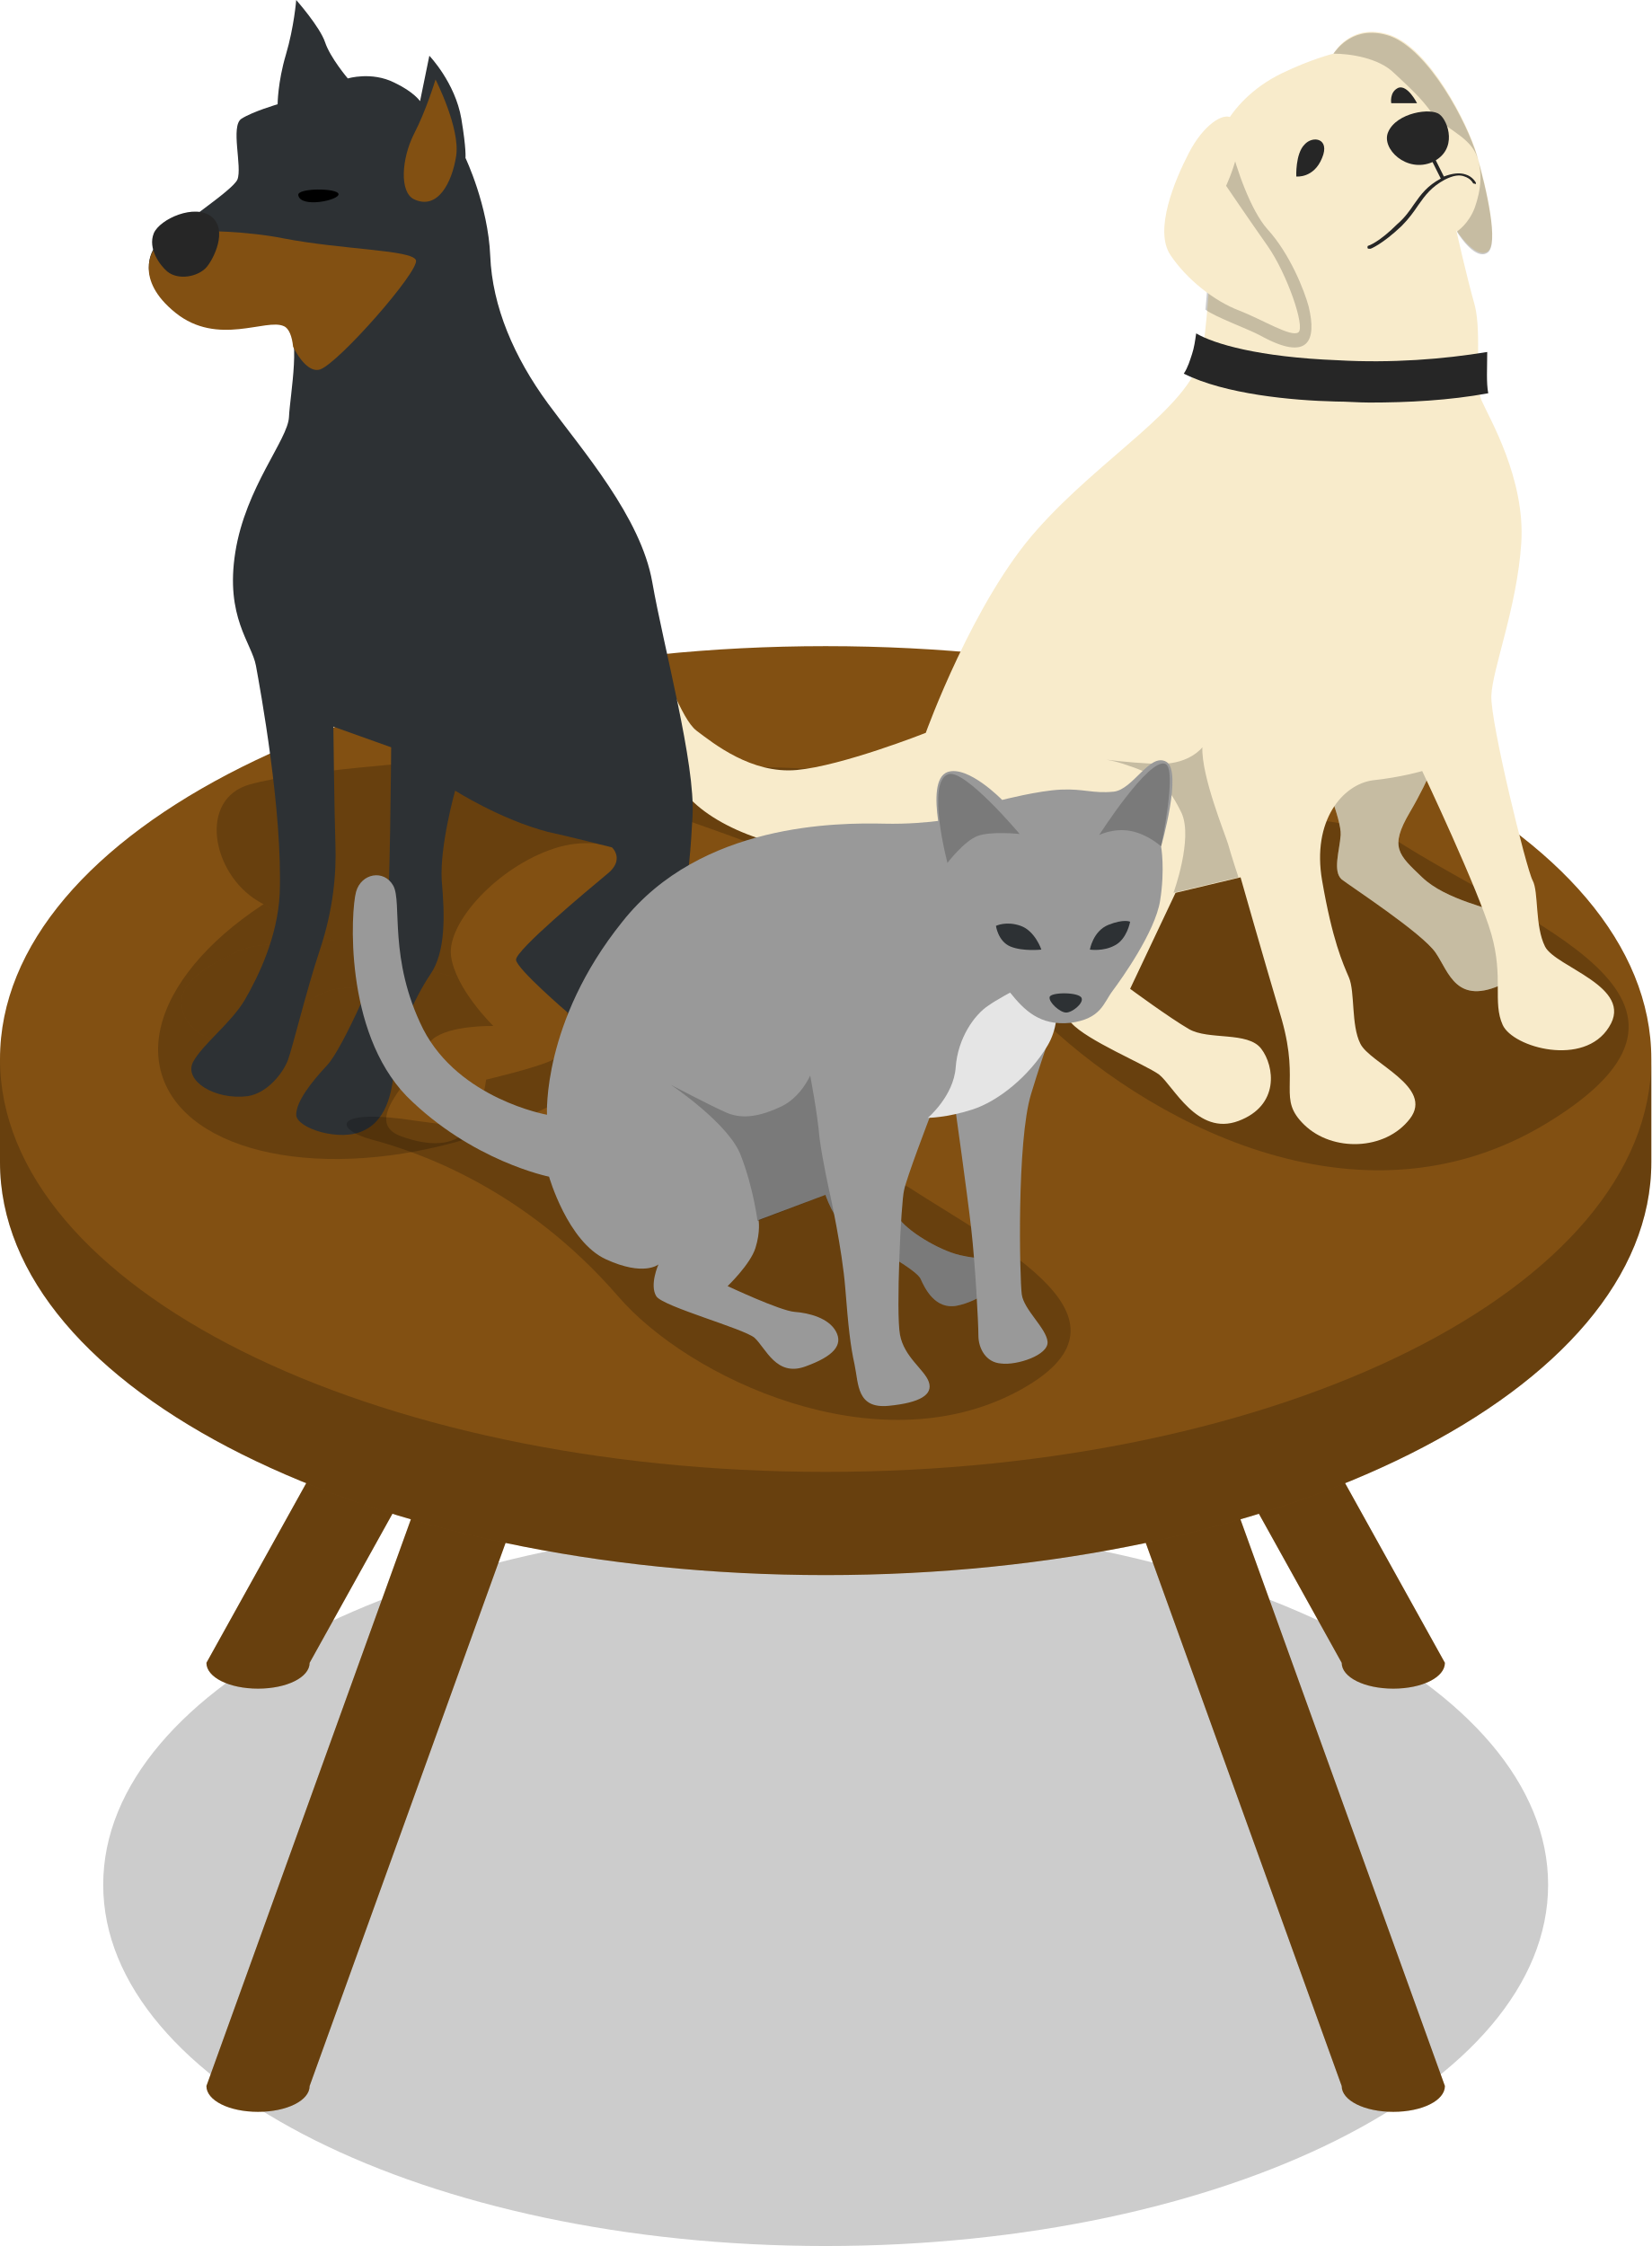
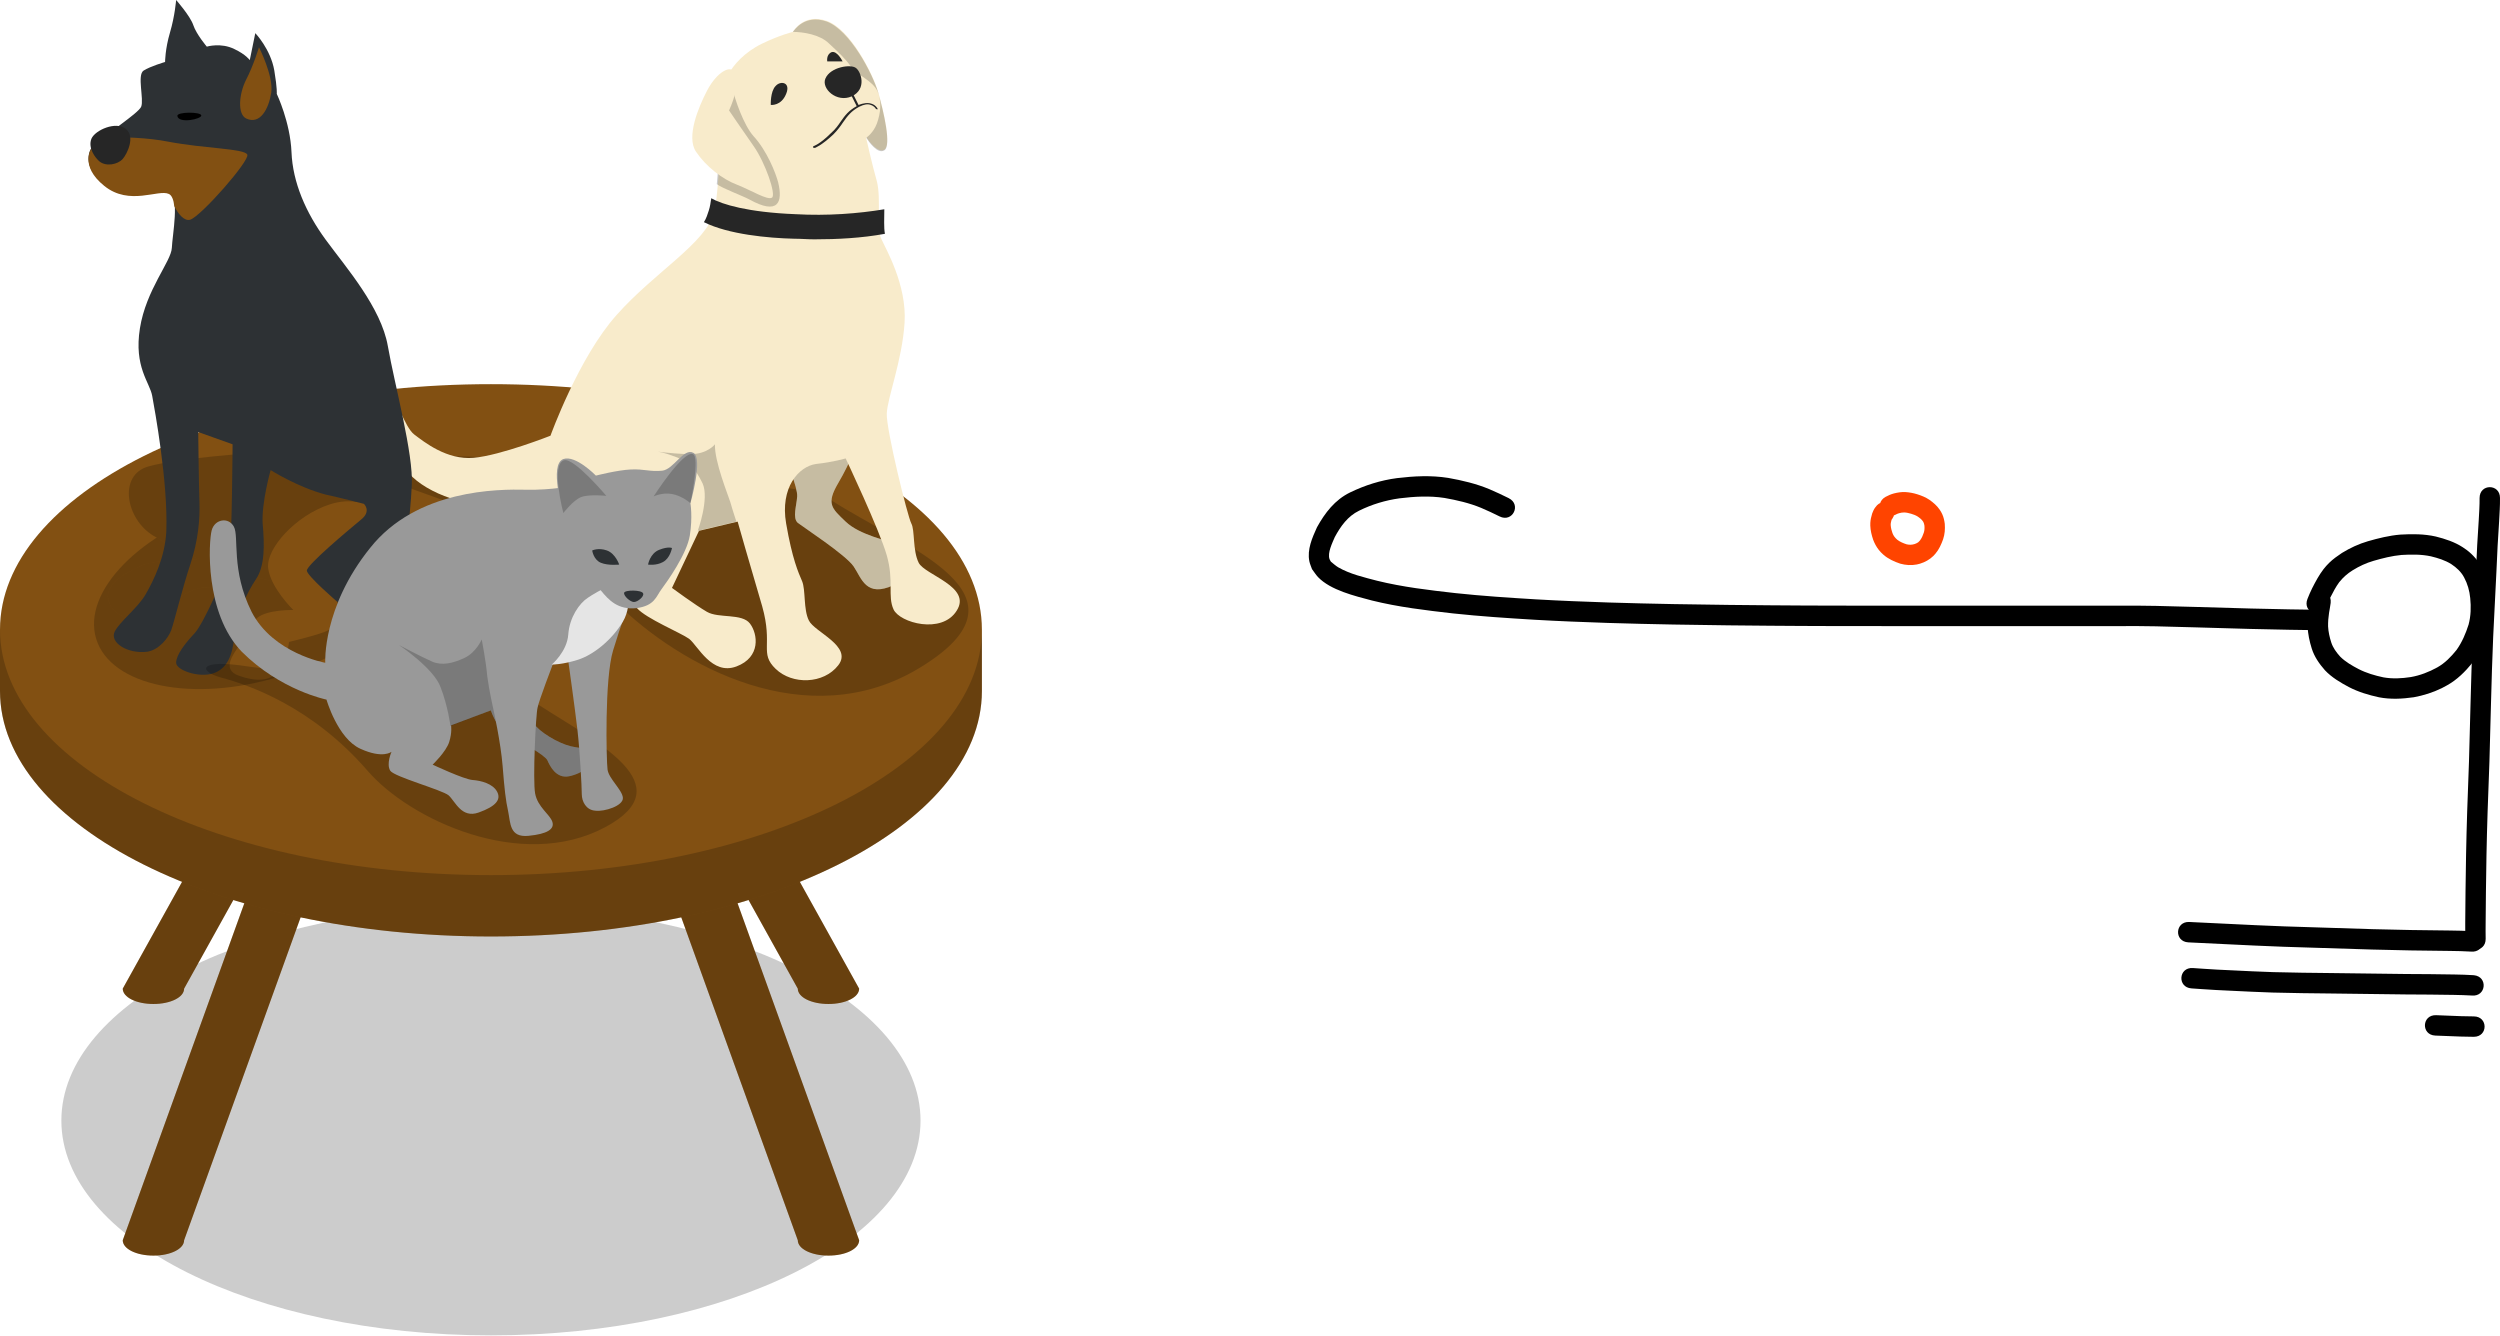
- <svg xmlns="http://www.w3.org/2000/svg" id="svg8" version="1.1" viewBox="0 0 42.333 57.573" height="57.573mm" width="42.333mm">
+ <svg xmlns="http://www.w3.org/2000/svg" id="svg8" version="1.1" viewBox="0 0 107.785 57.573" height="57.573mm" width="107.785mm">
  <defs id="defs2" />
  <g transform="translate(-84.09431,-71.854)" id="layer1">
    <g id="g856" transform="matrix(0.2645833,0,0,0.2645833,84.09431,77.83358)">
      <ellipse id="ellipse815" ry="35" rx="70" cy="160" cx="80" style="opacity:0.2" />
      <path id="path817" d="m 100,80 c -2.8,0 -5,1.1 -5,2.5 l 35,97 c 0,1.4 2.2,2.5 5,2.5 2.8,0 5,-1.1 5,-2.5 l -35,-97 c 0,-1.4 -2.2,-2.5 -5,-2.5 z" style="fill:#825012" />
      <path id="path819" d="m 100,85 c -2.8,0 -5,-1.1 -5,-2.5 l 35,97 c 0,1.4 2.2,2.5 5,2.5 2.8,0 5,-1.1 5,-2.5 l -35,-97 c 0,1.4 -2.2,2.5 -5,2.5 z" style="opacity:0.2" />
      <path id="path821" d="m 100,73 c -2.8,0 -5,1.1 -5,2.5 l 35,63 c 0,1.4 2.2,2.5 5,2.5 2.8,0 5,-1.1 5,-2.5 l -35,-63 c 0,-1.4 -2.2,-2.5 -5,-2.5 z" style="fill:#825012" />
      <path id="path823" d="m 100,78 c -2.8,0 -5,-1.1 -5,-2.5 l 35,63 c 0,1.4 2.2,2.5 5,2.5 2.8,0 5,-1.1 5,-2.5 l -35,-63 c 0,1.4 -2.2,2.5 -5,2.5 z" style="opacity:0.2" />
      <path id="path825" d="m 60,80 c 2.8,0 5,1.1 5,2.5 l -35,97 c 0,1.4 -2.2,2.5 -5,2.5 -2.8,0 -5,-1.1 -5,-2.5 l 35,-97 C 55,81.1 57.2,80 60,80 Z" style="fill:#825012" />
      <path id="path827" d="m 60,85 c 2.8,0 5,-1.1 5,-2.5 l -35,97 c 0,1.4 -2.2,2.5 -5,2.5 -2.8,0 -5,-1.1 -5,-2.5 l 35,-97 c 0,1.4 2.2,2.5 5,2.5 z" style="opacity:0.2" />
      <path id="path829" d="m 60,73 c 2.8,0 5,1.1 5,2.5 l -35,63 c 0,1.4 -2.2,2.5 -5,2.5 -2.8,0 -5,-1.1 -5,-2.5 l 35,-63 C 55,74.1 57.2,73 60,73 Z" style="fill:#825012" />
      <path id="path831" d="m 60,78 c 2.8,0 5,-1.1 5,-2.5 l -35,63 c 0,1.4 -2.2,2.5 -5,2.5 -2.8,0 -5,-1.1 -5,-2.5 l 35,-63 c 0,1.4 2.2,2.5 5,2.5 z" style="opacity:0.2" />
      <path id="path833" d="M 80,40 C 35.8,40 0,57.9 0,80 v 10 c 0,22.1 35.8,40 80,40 44.2,0 80,-17.9 80,-40 V 80 C 160,57.9 124.2,40 80,40 Z" style="fill:#825012" />
      <path id="path835" d="M 80,120 C 35.8,120 0,102.1 0,80 v 10 c 0,22.1 35.8,40 80,40 44.2,0 80,-17.9 80,-40 V 80 c 0,22.1 -35.8,40 -80,40 z" style="opacity:0.2" />
    </g>
    <g id="g989" transform="matrix(0.2645833,0,0,0.2645833,92.53452,62.40837)">
      <path id="path961" d="m 103.2,117 c 12.7,8.2 34.5,15.5 14.8,27.5 -18.4,11.2 -39.2,-0.4 -49.5,-10.6 -20.7,-20.6 -56.1,-20.3 -31.1,-23.8 1.9,-0.3 15.8,0 29.6,2 14.3,2 32.4,2.4 36.2,4.9 z" style="opacity:0.2" />
      <path id="path963" d="m 96.1,110.4 c 0,0 2,4.7 1.9,6.2 -0.1,1.5 -0.8,3.5 0.1,4.3 0.9,0.7 7.8,5.2 9.1,7.1 1.3,1.9 2,5.2 6.6,3 4.6,-2.2 3.1,-5.5 0.9,-6.4 -2.1,-0.9 -6.5,-1.7 -8.8,-3.9 -2.3,-2.2 -3.2,-2.9 -1.2,-6.3 2,-3.4 2.9,-6.1 2.9,-6.1 z" style="opacity:1;fill:#f8ebcb" />
      <path id="path965" d="m 96.1,110.4 c 0,0 2,4.7 1.9,6.2 -0.1,1.5 -0.8,3.5 0.1,4.3 0.9,0.7 7.8,5.2 9.1,7.1 1.3,1.9 2,5.2 6.6,3 4.6,-2.2 3.1,-5.5 0.9,-6.4 -2.1,-0.9 -6.5,-1.7 -8.8,-3.9 -2.3,-2.2 -3.2,-2.9 -1.2,-6.3 2,-3.4 2.9,-6.1 2.9,-6.1 z" style="opacity:0.2" />
      <path id="path967" d="m 86.8,47.8 c 0.8,-1.5 2.6,-3.6 5.5,-5 2.9,-1.4 5,-1.9 5,-1.9 0,0 1.7,-3.1 5.5,-1.8 3.8,1.3 7.5,8.5 8.4,11.6 0.9,3.1 2.2,8.7 1,9.4 -1.2,0.7 -3,-2.1 -3,-2.1 0,0 1,4.5 1.8,7.3 0.7,2.8 -0.1,7.7 0.7,9.3 0.7,1.6 4.2,7.5 3.8,13.7 -0.4,6.2 -2.8,12.2 -2.9,14.8 -0.1,2.6 3.4,16.8 4,17.9 0.6,1.1 0.2,4.4 1.2,6.4 1,2 8.7,3.9 6.2,7.8 -2.4,3.9 -9.3,2 -10.3,-0.2 -1,-2.2 0.1,-4.6 -1.1,-8.8 -1.2,-4.2 -6.7,-15.8 -6.7,-15.8 0,0 -2,0.6 -4.8,0.9 -2.9,0.4 -5.9,3.9 -4.9,9.7 1,5.8 2,8 2.6,9.4 0.6,1.4 0.2,4.6 1.1,6.4 0.9,1.9 7.2,4.2 4.8,7.3 -2.4,3.1 -7.5,3.2 -10.2,0.6 -2.7,-2.6 -0.4,-3.8 -2.2,-10.2 -1.9,-6.4 -4,-13.8 -4,-13.8 l -6.3,1.5 -4.4,9.3 c 0,0 3.8,2.8 5.7,3.9 1.9,1.1 5.7,0.2 7,1.9 1.3,1.7 1.8,5.5 -2.2,7 -4,1.5 -6.3,-3.4 -7.7,-4.5 -1.4,-1 -7,-3.3 -8.5,-5 -1.5,-1.7 -0.2,-5.8 -0.2,-5.8 0,0 -5.9,-0.6 -8.8,-4.4 -2.9,-3.8 -2.5,-4.6 -3.7,-5.5 -1.2,-0.9 -3.1,-1.7 -8.8,-1.1 -5.7,0.6 -12.7,-1.8 -15.7,-5.2 -3.1,-3.4 -3.7,-11.3 -2.9,-12 0.8,-0.7 2.2,4.5 3.8,5.7 1.6,1.2 5.3,4.2 9.7,3.8 4.4,-0.4 12.5,-3.6 12.5,-3.6 0,0 4.6,-12.8 10.8,-19.7 6.2,-7 14.6,-11.7 15.9,-16.8 1.1,-5.1 1,-19.9 2.3,-22.4 z" style="opacity:1;fill:#f8ebcb" />
      <g id="g971">
        <path id="path969" d="m 84.6,108.1 c 0,0 -1.2,1.6 -4,1.6 -1.5,0 -3.7,-0.2 -5.3,-0.4 0.6,0.1 1.4,0.3 2.2,0.6 2.8,0.9 3.9,2.1 5.1,4.6 1.1,2.5 -0.8,7.7 -0.8,7.7 l 6.3,-1.5 c 0,0 -0.7,-2.1 -1,-3.2 -0.3,-1 -2.6,-6.6 -2.5,-9.4 z" style="opacity:0.2" />
      </g>
      <path id="path973" d="m 94.9,65.4 c -0.4,-1.5 -1.8,-5.1 -4,-7.5 -1.6,-1.8 -3,-5.8 -3.6,-8.3 l -1.1,0.3 c -0.6,3.7 -0.8,10.7 -1.3,15.8 0.9,0.7 4.2,1.9 5.3,2.5 4.7,2.6 5.5,0.5 4.7,-2.8 z" style="opacity:0.2" />
      <path id="path975" d="m 93.7,52.8 c 0,0 -0.1,-2.2 0.8,-3.1 0.8,-0.9 2.5,-0.6 1.7,1.3 -0.8,2 -2.5,1.8 -2.5,1.8 z" style="opacity:1;fill:#262626" />
      <path id="path977" d="m 102.9,45.7 c 0,0 -0.2,-1.1 0.7,-1.5 0.9,-0.3 1.8,1.5 1.8,1.5 z" style="opacity:1;fill:#262626" />
      <path id="path979" d="m 111.1,53.4 c 0,0 -0.3,-0.6 -1,-0.8 -0.6,-0.2 -1.3,-0.1 -2.1,0.2 l -0.9,-1.8 -0.3,0.2 0.9,1.8 c -1.3,0.7 -1.9,1.5 -2.6,2.5 -0.4,0.6 -0.9,1.3 -1.6,1.9 -1.8,1.8 -2.8,2.1 -2.8,2.1 -0.1,0 -0.1,0.1 -0.1,0.2 0,0.1 0.1,0.1 0.2,0.1 0,0 0,0 0.1,0 0,0 1.1,-0.4 3,-2.2 0.7,-0.7 1.2,-1.4 1.6,-2 0.7,-1 1.3,-1.8 2.6,-2.5 0.8,-0.4 1.4,-0.5 1.9,-0.3 0.6,0.2 0.8,0.6 0.8,0.6 0,0.1 0.2,0.1 0.2,0.1 0.1,0.1 0.1,0 0.1,-0.1 z" style="opacity:1;fill:#262626" />
      <path id="path981" d="m 87.4,47.1 c -0.8,-0.5 -2.7,0.7 -4.1,3.4 -1.4,2.7 -3.4,7.5 -1.8,9.9 1.6,2.4 4.3,4.5 6.7,5.4 2.3,0.9 5,2.6 5.7,2.1 0.7,-0.5 -1.1,-5.7 -3,-8.4 -1.9,-2.7 -4,-5.8 -4,-5.8 0,0 2.5,-5.3 0.5,-6.6 z" style="opacity:1;fill:#f8ebcb" />
      <path id="path983" d="m 111.1,50.6 c 0.7,1.7 0.5,3.5 -0.1,5.2 -0.6,1.6 -1.7,2.3 -1.7,2.3 v 0.1 c 0.3,0.5 1.8,2.7 2.9,2 1.2,-0.7 -0.1,-6.3 -1,-9.4 -0.9,-3.1 -4.6,-10.2 -8.4,-11.6 -3.5,-1.2 -5.2,1.3 -5.5,1.7 1.6,0 4.4,0.4 5.9,1.9 1.6,1.5 2.6,2.4 3.6,3.8 1,1.4 3.5,2.2 4.3,4 z" style="opacity:0.2" />
      <path id="path985" d="m 102.6,48.5 c -0.7,1.6 1.8,4 4.3,2.9 2.5,-1.2 1.5,-4 0.7,-4.6 -0.8,-0.7 -4.2,-0.2 -5,1.7 z" style="opacity:1;fill:#262626" />
      <path id="path987" d="M 112.2,69.8 C 108,70.5 102.9,70.9 97.7,70.6 90,70.3 85.7,69 84,68 c -0.1,0.7 -0.2,1.4 -0.4,2 -0.2,0.6 -0.4,1.3 -0.8,1.9 4,2 10.5,2.6 14.7,2.7 1.1,0 2.2,0.1 3.3,0.1 3.7,0 7.7,-0.2 11.5,-0.9 -0.2,-1 -0.1,-2.5 -0.1,-4 z" style="opacity:1;fill:#262626" />
    </g>
    <g id="g1031" transform="matrix(0.2645833,0,0,0.2645833,84.20014,61.11191)">
      <ellipse id="ellipse1013" ry="14.6" rx="26.8" cy="136.9" cx="40.9" transform="matrix(0.9564,-0.2919,0.2919,0.9564,-38.1725,17.888)" style="opacity:0.2" />
      <path id="path1015" d="m 41.1,114.4 c 0,0 -12.3,0.8 -17.3,2.2 -5,1.4 -3.7,8.6 0.8,11.3 4.5,2.7 7.4,3.8 7.4,3.8 0,0 -7.3,0.1 -9.2,1 -1.9,0.9 -6,2.7 -5.6,5.4 0.4,2.7 3.8,4.1 6.3,3.1 2.4,-1 6.2,-4.2 8.3,-4.7 2.1,-0.5 8.3,0 8.8,-0.5 0.5,-0.5 0.9,-1.3 0.9,-1.3 l 3.5,0.9 12.7,-12.9 z" style="fill:#825012" />
      <path id="path1017" d="m 41.1,114.4 c 0,0 -12.3,0.8 -17.3,2.2 -5,1.4 -3.7,8.6 0.8,11.3 4.5,2.7 7.4,3.8 7.4,3.8 0,0 -7.3,0.1 -9.2,1 -1.9,0.9 -6,2.7 -5.6,5.4 0.4,2.7 3.8,4.1 6.3,3.1 2.4,-1 6.2,-4.2 8.3,-4.7 2.1,-0.5 8.3,0 8.8,-0.5 0.5,-0.5 0.9,-1.3 0.9,-1.3 l 3.5,0.9 12.7,-12.9 z" style="opacity:0.2" />
      <path id="path1019" d="m 63.7,127.2 c -0.2,-2.9 -4.9,-6.2 -10.4,-4.4 -5.5,1.8 -10.4,7.2 -10,10.4 0.4,3.2 4.1,6.8 4.1,6.8 0,0 -4.3,-0.1 -5.9,1.3 -1.7,1.4 -1.4,2.4 -2.7,4.2 -1.3,1.8 -3.1,4.2 -0.3,5.2 2.8,1 5,0.9 6.4,-0.6 1.4,-1.5 1.8,-4.9 1.8,-4.9 0,0 5.1,-1.2 6.4,-1.9 2.6,-1.4 1.4,-4.6 1.4,-4.6 0,0 4.3,-1 6.6,-4.2 2.3,-3.2 2.9,-3.4 2.6,-7.3 z" style="fill:#825012" />
      <path id="path1021" d="m 14.5,64.7 c 2.5,-2.4 7.6,-5.6 8.1,-6.7 0.5,-1.2 -0.7,-5.2 0.4,-5.9 1.1,-0.7 3.5,-1.4 3.5,-1.4 0,0 0,-2.1 0.8,-4.8 0.8,-2.7 1,-5.3 1,-5.3 0,0 2.3,2.6 2.8,4.1 0.5,1.5 2.2,3.5 2.2,3.5 0,0 2.3,-0.7 4.5,0.4 1.9,0.9 2.5,1.8 2.5,1.8 L 41.2,46 c 0,0 2.5,2.6 3.1,6.1 0.5,3 0.4,3.8 0.4,3.8 0,0 2.2,4.6 2.4,9.5 0.2,4.9 2.3,9.8 5.6,14.3 3.3,4.5 9,11 10.1,17.3 1.1,6.3 4.2,17.6 3.9,22.7 -0.3,5.4 -0.8,13.8 -5.7,17.2 -3.3,2.3 -6.4,1.8 -6.4,1.8 0,0 -4.9,-4.2 -5,-5.1 -0.1,-0.9 7,-6.8 8.8,-8.3 1.8,-1.4 0.5,-2.6 0.5,-2.6 0,0 -4.3,-1.1 -6.2,-1.5 -4.6,-1.2 -9,-4 -9,-4 0,0 -1.5,5.3 -1.3,8.7 0.3,3.4 0.4,6.9 -1.1,9.1 -1.5,2.2 -3.4,6.4 -3.5,8.7 -0.1,2.3 -0.6,5.3 -2.9,6.4 -2.3,1.2 -6.6,-0.2 -6.6,-1.5 0,-1.3 1.5,-3.2 3,-4.8 1.5,-1.6 5.3,-10.1 5.7,-12.6 0.4,-2.5 0.5,-18.2 0.5,-18.2 l -5.6,-2 c 0,0 0.1,8.7 0.2,11.4 0.1,2.8 -0.2,6.3 -1.5,10.2 -1.3,3.9 -2.6,9.3 -3.1,10.7 -0.5,1.3 -2,3.2 -3.9,3.5 -3.2,0.4 -6.2,-1.5 -5.3,-3.3 0.9,-1.7 3.7,-3.8 5,-6 1.4,-2.4 3.2,-6.2 3.4,-10.3 0.3,-8 -1.9,-19.9 -2.3,-22.1 -0.4,-2.2 -3,-4.7 -2,-11 1,-6.3 5.1,-10.9 5.2,-13.1 0.1,-2.2 1.3,-8.3 -0.4,-9 -1.7,-0.7 -6.3,2 -10.5,-1.3 -4.2,-3.2 -2.2,-6 -2.2,-6 z" style="fill:#2d3134" />
      <path id="path1023" d="m 39.9,65.8 c -0.4,-1 -7.1,-1 -12.8,-2.1 C 23.6,63 19.3,62.9 16.6,63 c -0.8,0.6 -1.5,1.2 -2.1,1.8 0,0 -2,2.8 2.1,6.1 4.1,3.3 8.8,0.5 10.5,1.3 0.5,0.2 0.8,1 0.9,2 0.6,1.2 1.6,2.5 2.6,2.2 1.8,-0.6 9.7,-9.6 9.3,-10.6 z" style="fill:#825012" />
      <path id="path1025" d="m 28.5,59.5 c -0.1,-0.7 3.8,-0.7 3.9,-0.1 0.1,0.6 -3.7,1.4 -3.9,0.1 z" />
      <path id="path1027" d="m 39.7,59.9 c -1.4,-0.7 -1.2,-3.9 0,-6.3 1.2,-2.3 2.1,-5.3 2.1,-5.3 0,0 2.4,4.7 2,7.4 -0.4,2.6 -1.8,5.3 -4.1,4.2 z" style="fill:#825012" />
      <path id="path1029" d="m 15.8,66.9 c -0.7,-0.6 -1.9,-2.2 -1.3,-3.7 0.6,-1.4 4,-2.9 5.6,-1.6 1.6,1.3 0.2,4.1 -0.5,4.9 -0.8,0.9 -2.7,1.3 -3.8,0.4 z" style="fill:#262626" />
    </g>
    <g id="g882" transform="matrix(0.2645833,0,0,0.2645833,92.98431,68.57316)">
      <path id="path858" d="m 54.4,127.4 c 9.1,5.9 23.5,12.9 10.6,19.8 C 51.3,154.5 33.1,145.9 26.3,138 17.2,127.5 6.9,124 2.4,122.8 c -3.7,-1 -3.8,-3.1 4.4,-1.8 1.4,0.2 11.6,1.5 21.6,2.9 10.2,1.4 23.2,1.7 26,3.5 z" style="opacity:0.2" />
      <path id="path860" d="m 46.3,127.9 c 0,0 0.8,2.9 2.8,4.1 2,1.2 6.1,3.4 6.5,4.3 0.4,0.9 1.4,3 3.5,2.6 2.1,-0.4 4.8,-2.2 4.1,-3.5 -0.7,-1.3 -1.7,-0.9 -3.8,-1.4 -2.1,-0.5 -5.2,-2.4 -6,-3.7 -0.9,-1.3 -1.7,-4 -1.7,-4 z" style="fill:#999999" />
      <path id="path862" d="m 46.3,127.9 c 0,0 0.8,2.9 2.8,4.1 2,1.2 6.1,3.4 6.5,4.3 0.4,0.9 1.4,3 3.5,2.6 2.1,-0.4 4.8,-2.2 4.1,-3.5 -0.7,-1.3 -1.7,-0.9 -3.8,-1.4 -2.1,-0.5 -5.2,-2.4 -6,-3.7 -0.9,-1.3 -1.7,-4 -1.7,-4 z" style="opacity:0.2" />
      <path id="path864" d="m 19.4,120.4 c 0,0 -8.5,-1.5 -12,-8.3 C 4,105.3 5.4,99.8 4.5,98.2 3.6,96.6 1.4,97 0.9,98.8 c -0.5,1.8 -1.2,13.5 4.9,19.8 6.3,6.3 13.8,7.8 13.8,7.8 0,0 1.8,6.3 5.5,8 3.7,1.7 5.1,0.5 5.1,0.5 0,0 -0.9,2 -0.2,3.1 0.7,1 8.4,3.1 9.5,4 1.1,1 2.1,3.8 4.9,2.8 2.8,-1 3.7,-2.1 3,-3.4 -0.7,-1.3 -2.6,-1.8 -4,-1.9 -1.4,-0.1 -6.5,-2.5 -6.5,-2.5 0,0 2.2,-2.1 2.7,-3.7 0.5,-1.6 0.3,-2.7 0.3,-2.7 l 6.9,-2.6 c 0,0 1.2,5.4 1.5,9.2 0.3,3.8 0.5,5.6 0.9,7.4 0.4,1.9 0.2,4.3 3.3,4 3.1,-0.3 4.3,-1.1 3.9,-2.3 -0.4,-1.2 -2.4,-2.4 -2.8,-4.6 -0.4,-2.1 0.1,-12.9 0.4,-14 0.2,-1.1 2.5,-7.1 2.5,-7.1 l 2.5,-0.5 c 0,0 1.1,7.8 1.5,11.3 0.4,3.5 0.7,9.2 0.7,10.4 0,1.2 0.7,2.6 2.2,2.7 1.5,0.2 4.6,-0.8 4.5,-2.1 -0.1,-1.3 -2.3,-3.1 -2.5,-4.6 -0.2,-1.5 -0.5,-14.8 0.9,-19.4 1.4,-4.6 2.4,-7.1 2.4,-7.1 L 60,91.5 c 0,0 -3.5,0.8 -7.9,0.7 -4.5,-0.1 -17.8,-0.1 -25.4,9.5 -7.8,9.7 -7.3,18.7 -7.3,18.7 z" style="fill:#999999" />
      <path id="path866" d="m 56.3,120.7 c 0,0 2.5,-2.1 2.7,-4.9 0.2,-2.8 1.8,-5.1 3.2,-6 1.4,-1 6.2,-3.4 6.2,-3.4 0,0 1.3,4.3 -0.5,7.3 -1.8,3 -4.8,5.4 -7.3,6.2 -2.5,0.8 -4.3,0.8 -4.3,0.8 z" style="fill:#e5e5e5" />
      <path id="path868" d="m 46.8,128 c 0,0 -0.7,-3.1 -1,-5.4 -0.2,-2.4 -0.9,-6 -0.9,-6 0,0 -0.9,2.1 -2.8,3 -1.9,0.9 -3.7,1.3 -5.3,0.6 -1.6,-0.7 -5.4,-2.7 -5.4,-2.7 0,0 5.7,3.8 6.8,6.9 1.2,3.1 1.6,6.3 1.6,6.3 z" style="opacity:0.2" />
      <path id="path870" d="m 58.2,96 c 0,0 -0.5,2.8 0.7,5.7 1.3,2.9 4,5.2 5.4,6.9 1.3,1.6 2.8,3.2 5.8,2.9 3,-0.4 3.2,-1.9 4.1,-3.1 0.9,-1.2 4.1,-5.7 4.6,-8.7 0.5,-3.1 0.1,-5.3 0.1,-5.3 0,0 2.1,-7.3 0.5,-8.2 -1.6,-0.9 -3.2,2.7 -5.1,2.9 -2,0.2 -2.9,-0.3 -5.1,-0.2 -2.2,0.1 -5.7,1 -5.7,1 0,0 -3.3,-3.4 -5.3,-2.7 -2.4,0.9 0,8.8 0,8.8 z" style="fill:#999999" />
      <path id="path872" d="m 69.7,110.5 c -0.6,0 -1.7,-1 -1.6,-1.5 0.1,-0.5 2.9,-0.5 3.1,0.1 0.2,0.5 -0.9,1.4 -1.5,1.4 z" style="fill:#2d3134" />
      <path id="path874" d="m 72,104.4 c 0,0 0.3,-1.8 1.8,-2.4 1.5,-0.6 2.1,-0.3 2.1,-0.3 0,0 -0.3,1.7 -1.5,2.3 -1.1,0.6 -2.4,0.4 -2.4,0.4 z" style="fill:#2d3134" />
      <path id="path876" d="m 67.3,104.4 c 0,0 -0.6,-1.8 -2,-2.3 -1.4,-0.5 -2.4,0 -2.4,0 0,0 0.2,1.5 1.4,2 1.2,0.5 3,0.3 3,0.3 z" style="fill:#2d3134" />
      <path id="path878" d="m 72.9,93.3 c 0,0 4.8,-7.5 6.4,-6.9 1.2,0.4 -0.4,8 -0.4,8 0,0 -1.3,-1.2 -3,-1.5 -1.6,-0.3 -3,0.4 -3,0.4 z" style="opacity:0.2" />
      <path id="path880" d="m 65.2,93.2 c 0,0 -5.3,-6.3 -6.9,-5.8 -2.2,0.7 -0.1,8.6 -0.1,8.6 0,0 1.6,-2.1 2.9,-2.6 1.3,-0.5 4.1,-0.2 4.1,-0.2 z" style="opacity:0.2" />
    </g>
  </g>
+   <path style="fill:#000000;fill-opacity:1;fill-rule:nonzero;stroke:none;stroke-width:0.265" id="path1" d="m 65.053,21.48 c -0.275,-0.14 -0.558,-0.266 -0.841,-0.39 -0.57,-0.237 -1.17,-0.378 -1.776,-0.486 -0.731,-0.116 -1.469,-0.079 -2.2,0.009 -0.707,0.092 -1.386,0.307 -2.026,0.617 -0.658,0.32 -1.085,0.88 -1.43,1.504 -0.204,0.449 -0.432,0.96 -0.328,1.468 0.024,0.116 0.076,0.224 0.114,0.336 0.088,0.115 0.163,0.241 0.263,0.346 0.539,0.563 1.59,0.812 2.32,1.006 1.149,0.285 2.326,0.423 3.5,0.557 1.168,0.126 2.341,0.202 3.514,0.273 1.053,0.061 2.107,0.102 3.16,0.137 0.938,0.03 1.875,0.051 2.813,0.069 0.797,0.014 1.594,0.025 2.39,0.035 0.6,0.007 1.201,0.013 1.801,0.017 0.45,0.004 0.899,0.006 1.349,0.009 0.368,0.002 0.735,0.003 1.103,0.004 0.405,0.001 0.809,0.002 1.214,0.002 0.625,7.93e-4 1.251,7.93e-4 1.876,0.001 0.891,2.64e-4 1.781,5.29e-4 2.672,5.29e-4 1.047,1.43e-4 2.094,2.17e-4 3.141,2.65e-4 1.197,7.6e-5 2.394,1.11e-4 3.59,1.42e-4 1.116,-0.014 2.232,0.018 3.348,0.052 0.803,0.025 1.607,0.048 2.41,0.069 0.553,0.014 1.106,0.026 1.659,0.036 0.358,0.007 0.716,0.012 1.074,0.016 0.622,0.008 0.633,-0.872 0.011,-0.88 v 0 c -0.356,-0.004 -0.713,-0.009 -1.069,-0.016 -0.551,-0.01 -1.102,-0.022 -1.653,-0.036 -0.802,-0.021 -1.604,-0.044 -2.406,-0.069 -1.125,-0.034 -2.249,-0.066 -3.375,-0.053 -1.197,-3.4e-5 -2.393,-6.8e-5 -3.59,-1.44e-4 -1.047,-6.9e-5 -2.094,-1.43e-4 -3.141,-2.92e-4 -0.891,-1.31e-4 -1.781,-2.91e-4 -2.672,-5.55e-4 -0.625,-2.19e-4 -1.25,-4.5e-4 -1.876,-0.001 -0.404,-4.76e-4 -0.808,-0.001 -1.212,-0.002 -0.367,-0.001 -0.734,-0.003 -1.101,-0.004 -0.449,-0.002 -0.898,-0.005 -1.347,-0.009 -0.599,-0.005 -1.198,-0.01 -1.798,-0.017 -0.795,-0.009 -1.59,-0.02 -2.384,-0.035 -0.934,-0.018 -1.867,-0.039 -2.8,-0.069 -1.046,-0.035 -2.092,-0.075 -3.137,-0.136 -1.157,-0.07 -2.315,-0.145 -3.468,-0.269 -1.132,-0.128 -2.266,-0.26 -3.374,-0.533 -0.562,-0.148 -1.167,-0.285 -1.677,-0.58 -0.084,-0.048 -0.227,-0.17 -0.312,-0.24 -0.02,-0.036 -0.045,-0.07 -0.059,-0.108 -0.1,-0.276 0.121,-0.705 0.225,-0.954 0.253,-0.468 0.554,-0.896 1.046,-1.137 0.549,-0.272 1.138,-0.45 1.746,-0.534 0.644,-0.079 1.294,-0.116 1.939,-0.016 0.538,0.095 1.072,0.218 1.578,0.427 0.269,0.117 0.537,0.237 0.798,0.37 0.557,0.278 0.95,-0.509 0.394,-0.787 z" />
+   <path style="fill:#000000;fill-opacity:1;fill-rule:nonzero;stroke:none;stroke-width:0.265" id="path2" d="m 99.609,25.904 c -0.019,0.127 -0.043,0.254 -0.064,0.381 -0.039,0.242 -0.055,0.487 -0.053,0.732 0.011,0.321 0.081,0.636 0.176,0.941 0.112,0.358 0.325,0.661 0.569,0.939 0.293,0.31 0.662,0.528 1.035,0.726 0.407,0.212 0.848,0.342 1.295,0.44 0.497,0.096 1.003,0.07 1.501,-0.002 0.416,-0.076 0.825,-0.204 1.205,-0.391 0.076,-0.037 0.149,-0.08 0.224,-0.12 0.436,-0.24 0.784,-0.59 1.096,-0.971 0.311,-0.414 0.514,-0.89 0.675,-1.378 0.14,-0.49 0.155,-0.996 0.109,-1.5 -0.043,-0.347 -0.113,-0.695 -0.259,-1.015 -0.03,-0.066 -0.066,-0.129 -0.098,-0.193 -0.167,-0.304 -0.393,-0.572 -0.67,-0.781 -0.055,-0.042 -0.114,-0.079 -0.171,-0.118 -0.355,-0.23 -0.755,-0.36 -1.161,-0.462 -0.505,-0.114 -1.021,-0.113 -1.534,-0.083 -0.475,0.04 -0.938,0.155 -1.394,0.286 -0.396,0.115 -0.767,0.29 -1.118,0.504 -0.194,0.13 -0.387,0.265 -0.554,0.429 -0.113,0.111 -0.141,0.15 -0.242,0.272 -0.195,0.254 -0.345,0.538 -0.49,0.822 -0.076,0.151 -0.141,0.306 -0.203,0.463 -0.227,0.579 0.592,0.901 0.819,0.321 v 0 c 0.051,-0.131 0.105,-0.262 0.169,-0.388 0.115,-0.227 0.234,-0.455 0.384,-0.66 0.164,-0.203 0.354,-0.373 0.577,-0.51 0.282,-0.175 0.581,-0.315 0.901,-0.408 0.394,-0.114 0.793,-0.215 1.202,-0.253 0.425,-0.025 0.851,-0.032 1.27,0.058 0.306,0.075 0.609,0.167 0.879,0.336 0.228,0.151 0.426,0.332 0.555,0.577 0.148,0.276 0.232,0.574 0.262,0.886 0.039,0.383 0.03,0.769 -0.07,1.144 -0.124,0.387 -0.283,0.764 -0.521,1.096 -0.236,0.294 -0.499,0.566 -0.832,0.752 -0.356,0.196 -0.737,0.345 -1.139,0.415 -0.391,0.061 -0.79,0.082 -1.183,0.012 -0.369,-0.079 -0.733,-0.185 -1.07,-0.358 -0.281,-0.148 -0.563,-0.308 -0.79,-0.534 -0.165,-0.183 -0.312,-0.38 -0.388,-0.618 -0.071,-0.223 -0.123,-0.453 -0.135,-0.687 -0.003,-0.196 0.011,-0.392 0.042,-0.586 0.023,-0.144 0.052,-0.286 0.07,-0.43 0.062,-0.619 -0.814,-0.707 -0.876,-0.088 z" />
+   <path style="fill:#000000;fill-opacity:1;fill-rule:nonzero;stroke:none;stroke-width:0.265" id="path3" d="m 106.905,21.468 c 0.002,0.322 -0.019,0.643 -0.037,0.964 -0.051,0.71 -0.086,1.42 -0.115,2.131 -0.044,0.952 -0.099,1.904 -0.142,2.856 -0.042,0.957 -0.07,1.914 -0.095,2.872 -0.025,0.845 -0.049,1.69 -0.068,2.536 -0.025,0.721 -0.054,1.441 -0.078,2.162 -0.021,0.622 -0.035,1.244 -0.048,1.867 -0.01,0.534 -0.018,1.068 -0.024,1.603 -0.005,0.443 -0.009,0.886 -0.012,1.329 -0.004,0.233 -0.002,0.465 0.001,0.698 0.009,0.622 0.889,0.609 0.88,-0.013 v 0 c -0.003,-0.226 -0.005,-0.452 -10e-4,-0.678 0.003,-0.442 0.007,-0.883 0.012,-1.325 0.006,-0.532 0.014,-1.064 0.024,-1.596 0.013,-0.619 0.027,-1.237 0.048,-1.855 0.024,-0.724 0.054,-1.447 0.079,-2.171 0.02,-0.844 0.043,-1.689 0.068,-2.533 0.025,-0.952 0.053,-1.904 0.094,-2.855 0.043,-0.954 0.099,-1.907 0.142,-2.86 0.029,-0.707 0.064,-1.413 0.114,-2.119 0.018,-0.337 0.041,-0.674 0.038,-1.011 0,-0.622 -0.88,-0.622 -0.88,0 z" />
+   <path style="fill:#000000;fill-opacity:1;fill-rule:nonzero;stroke:none;stroke-width:0.265" id="path4" d="m 106.619,40.15 c -0.333,-0.023 -0.666,-0.026 -0.999,-0.032 -1.107,-0.008 -2.214,-0.028 -3.32,-0.058 -1.269,-0.037 -2.538,-0.076 -3.806,-0.12 -0.831,-0.031 -1.661,-0.07 -2.492,-0.112 -0.478,-0.025 -0.956,-0.048 -1.434,-0.069 -0.058,-0.003 -0.116,-0.006 -0.175,-0.009 -0.621,-0.031 -0.665,0.848 -0.044,0.879 v 0 c 0.06,0.003 0.12,0.006 0.179,0.009 0.476,0.021 0.952,0.044 1.429,0.069 0.835,0.042 1.67,0.081 2.506,0.112 1.271,0.044 2.542,0.083 3.813,0.12 1.11,0.03 2.219,0.051 3.329,0.059 0.312,0.005 0.624,0.009 0.935,0.029 0.62,0.056 0.699,-0.82 0.08,-0.876 z" />
+   <path style="fill:#000000;fill-opacity:1;fill-rule:nonzero;stroke:none;stroke-width:0.265" id="path5" d="m 106.658,42.045 c -0.281,-0.02 -0.563,-0.025 -0.844,-0.031 -0.699,-0.014 -1.398,-0.017 -2.097,-0.021 -1.062,-0.011 -2.124,-0.027 -3.186,-0.04 -0.842,-0.01 -1.684,-0.016 -2.526,-0.041 -0.603,-0.018 -1.206,-0.05 -1.809,-0.079 -0.401,-0.015 -0.801,-0.039 -1.202,-0.066 -0.15,-0.011 -0.3,-0.021 -0.45,-0.031 -0.621,-0.042 -0.68,0.836 -0.059,0.878 v 0 c 0.149,0.01 0.299,0.02 0.448,0.031 0.407,0.028 0.813,0.052 1.221,0.068 0.608,0.029 1.217,0.061 1.825,0.08 0.847,0.025 1.694,0.031 2.54,0.041 1.064,0.014 2.128,0.029 3.192,0.04 0.694,0.004 1.388,0.007 2.082,0.02 0.26,0.006 0.52,0.011 0.78,0.027 0.619,0.059 0.703,-0.817 0.083,-0.876 z" />
+   <path style="fill:#000000;fill-opacity:1;fill-rule:nonzero;stroke:none;stroke-width:0.265" id="path6" d="m 106.654,43.821 c -0.181,-0.003 -0.363,-0.006 -0.544,-0.01 -0.316,-0.009 -0.632,-0.024 -0.947,-0.037 -0.043,-0.002 -0.086,-0.004 -0.13,-0.005 -0.622,-0.025 -0.657,0.854 -0.036,0.879 v 0 c 0.043,0.002 0.086,0.004 0.129,0.005 0.32,0.013 0.64,0.028 0.96,0.037 0.189,0.005 0.378,0.008 0.568,0.011 0.622,0 0.622,-0.88 0,-0.88 z" />
+   <path style="fill:#ff4400;fill-opacity:1;fill-rule:nonzero;stroke:none;stroke-width:0.265" id="path7" d="m 80.856,21.869 c 5.3e-4,-9.26e-4 0.002,-0.004 0.002,-0.003 -0.064,0.081 -0.104,0.174 -0.14,0.269 -0.041,0.134 -0.075,0.272 -0.081,0.413 -0.002,0.038 -5.3e-4,0.076 -7.94e-4,0.114 0.007,0.209 0.057,0.413 0.124,0.61 0.059,0.156 0.138,0.305 0.242,0.436 0.076,0.096 0.108,0.121 0.195,0.204 0.21,0.186 0.465,0.3 0.728,0.389 0.233,0.065 0.477,0.083 0.716,0.036 0.046,-0.009 0.091,-0.023 0.137,-0.034 0.215,-0.066 0.414,-0.175 0.575,-0.333 0.032,-0.031 0.06,-0.065 0.09,-0.098 0.155,-0.182 0.252,-0.4 0.332,-0.623 0.074,-0.222 0.088,-0.431 0.072,-0.663 -0.018,-0.143 -0.049,-0.285 -0.109,-0.417 -0.042,-0.094 -0.062,-0.118 -0.116,-0.202 -0.116,-0.17 -0.273,-0.303 -0.44,-0.42 -0.159,-0.108 -0.336,-0.178 -0.518,-0.236 -0.169,-0.054 -0.342,-0.085 -0.518,-0.096 -0.167,-0.009 -0.331,0.019 -0.491,0.059 -0.126,0.033 -0.245,0.085 -0.359,0.147 -0.544,0.301 -0.118,1.071 0.426,0.77 v 0 c 0.048,-0.028 0.099,-0.048 0.153,-0.064 0.073,-0.019 0.147,-0.036 0.223,-0.033 0.103,0.003 0.203,0.029 0.302,0.057 0.097,0.03 0.194,0.064 0.281,0.12 0.075,0.051 0.149,0.107 0.205,0.18 0.012,0.017 0.026,0.033 0.036,0.051 0.027,0.047 0.036,0.103 0.047,0.155 0.01,0.103 0.007,0.205 -0.025,0.304 -0.038,0.114 -0.084,0.228 -0.156,0.326 -0.044,0.055 -0.011,0.016 -0.065,0.071 -0.007,0.007 -0.012,0.015 -0.02,0.021 -0.045,0.032 -0.098,0.056 -0.15,0.075 -0.124,0.038 -0.221,0.042 -0.349,0.014 -0.143,-0.046 -0.285,-0.104 -0.405,-0.197 -0.098,-0.087 -0.161,-0.164 -0.208,-0.289 -0.039,-0.106 -0.066,-0.218 -0.075,-0.331 -0.007,-0.073 0.012,-0.144 0.029,-0.214 0.01,-0.034 0.016,-0.047 0.043,-0.078 0.345,-0.518 -0.387,-1.006 -0.732,-0.488 z" />
</svg>
